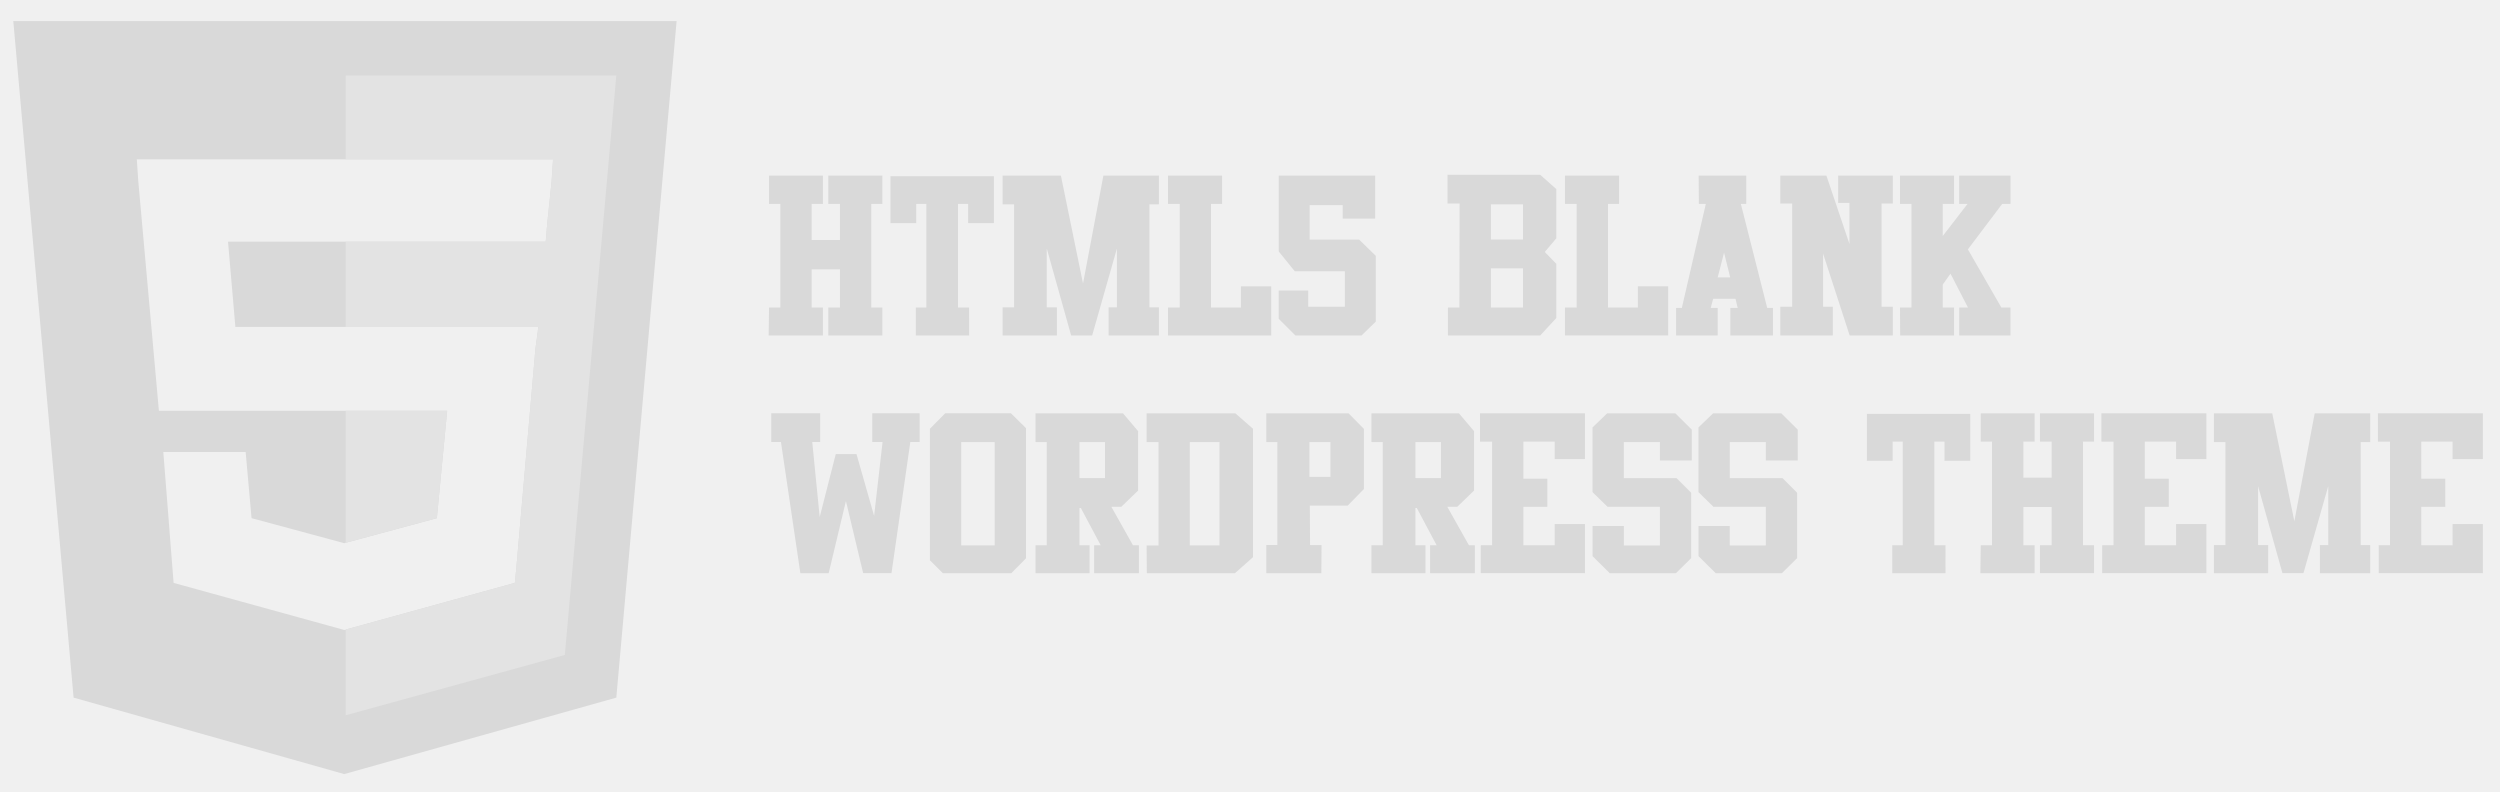
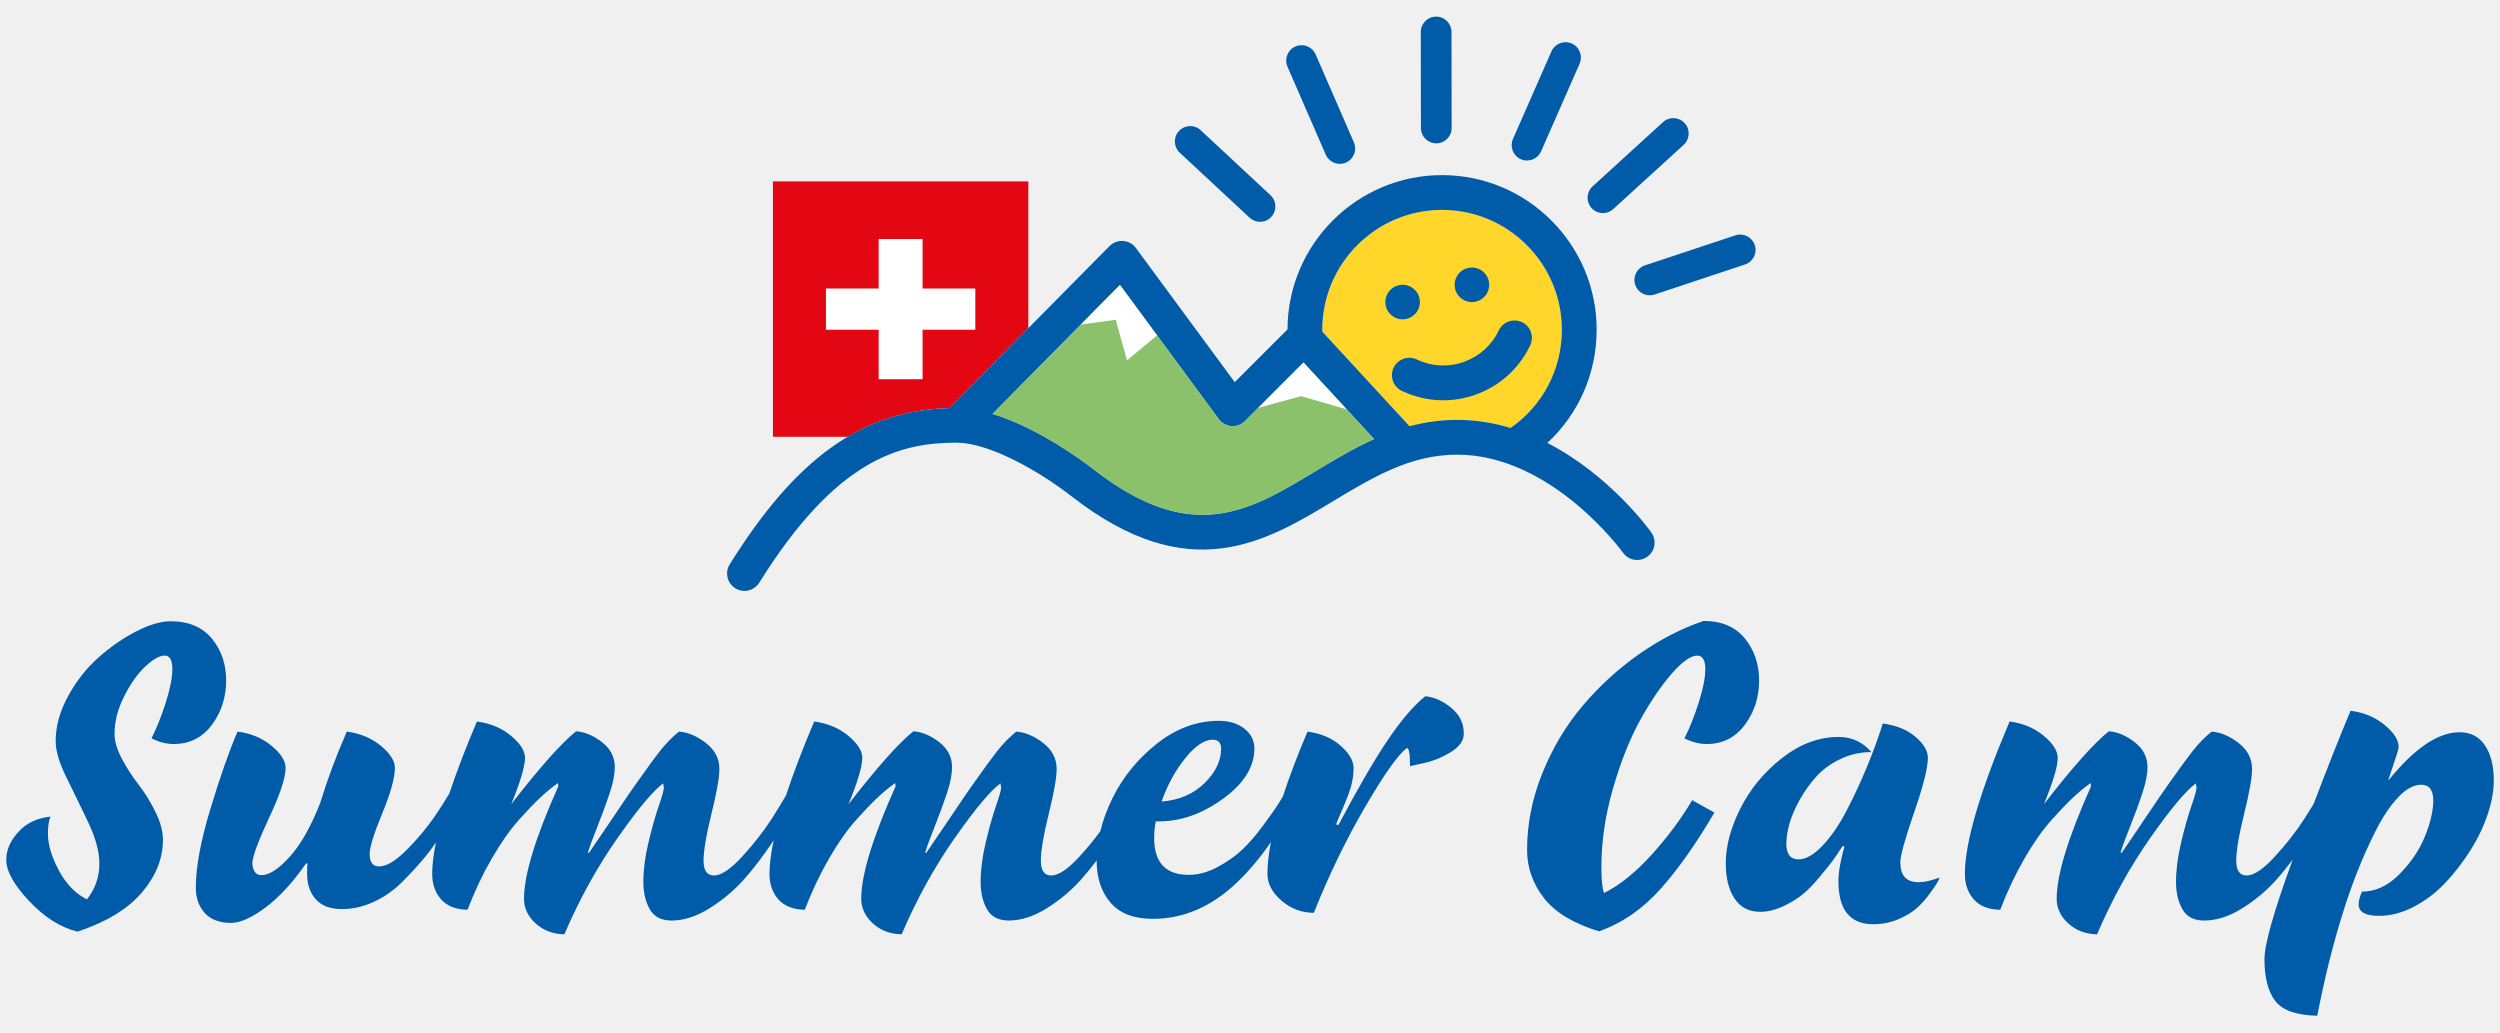
- <svg xmlns="http://www.w3.org/2000/svg" version="1.1" id="Layer_1" x="0px" y="0px" width="300px" height="95px" viewBox="-61.75 -24.158 300 95" enable-background="new -61.75 -24.158 300 95" xml:space="preserve">
-   <path fill="#D9D9D9" d="M-60.155-21.633l7.236,81.19l32.475,9.176l32.652-9.176l7.236-81.19H-60.155z M4.441-2.394L3.91,2.724  L3.735,4.84h-24.179l0,0h-13.944l0.883,10.237h13.237H0.027h2.824l-0.352,2.647L0.205,44.021l-0.176,1.766l-20.297,5.6v0.049h-0.176  l-20.473-5.646l-1.236-15.708h4.588h5.293l0.708,7.939l11.12,3.003l0.176-0.048l10.943-2.952l1.236-12.885h-12.178h-22.415  l-2.472-27.531l-0.176-2.65h24.886h0.176H4.618L4.441-2.394z" />
-   <polygon fill="#E3E3E3" points="-8.091,25.137 -20.268,25.137 -20.268,25.137 -20.268,40.975 -9.327,38.022 " />
-   <polygon fill="#E3E3E3" points="-20.268,-15.104 -20.268,-5.042 4.618,-5.042 4.441,-2.394 3.91,2.724 3.735,4.842 -20.268,4.842   -20.268,15.077 0.027,15.077 2.851,15.077 2.499,17.724 0.205,44.022 0.029,45.788 -20.268,51.388 -20.268,61.674 6.03,54.435   12.206,-15.104 " />
-   <g enable-background="new    ">
-     <path fill="#D9D9D9" d="M35.648,8.159v4.586h1.354v3.351h-6.514l0.048-3.351h1.354V0.313h-1.354v-3.399h6.466v3.399h-1.354V4.64   h3.4V0.313h-1.403v-3.399h6.489v3.399h-1.332v7.812v4.621h1.332v3.351h-6.489v-3.351h1.403V8.159H35.648z" />
-     <path fill="#D9D9D9" d="M54.547,16.097h-6.395v-3.351h1.26V0.313h-1.213v2.305h-3.091v-5.634h12.408v5.634h-3.091V0.313h-1.214   v12.432h1.332L54.547,16.097L54.547,16.097z" />
-     <path fill="#D9D9D9" d="M70.657-3.085h6.662V0.36h-1.139v12.363h1.139v3.375h-6.037v-3.375h0.999V5.663l-2.973,10.436h-2.52   L63.863,5.663v7.061h1.213v3.375h-6.514v-3.375h1.379V0.362h-1.379v-3.447h6.996l2.655,12.954L70.657-3.085z" />
-     <path fill="#D9D9D9" d="M83.57,12.746h3.59v-2.545h3.635v5.896H78.411v-3.351h1.403V0.313h-1.403v-3.399h6.49v3.399h-1.332   L83.57,12.746L83.57,12.746z" />
-     <path fill="#D9D9D9" d="M93.624,8.396L91.7,6.024v-9.109h11.573v5.158h-3.898V0.457h-3.97v4.136h5.941l1.998,1.95v7.892   l-1.71,1.664h-7.94l-1.998-1.998v-3.399h3.54v1.951h4.399V8.396H93.624L93.624,8.396z" />
-     <path fill="#D9D9D9" d="M123.077,16.097H112v-3.351h1.377l0.025-12.48h-1.45v-3.446h11.125l1.928,1.708v5.913l-1.381,1.637   l1.381,1.424v6.505L123.077,16.097z M121.01,0.36h-3.853v4.23h3.853V0.36z M121.01,8.038h-3.853v4.708h3.853V8.038z" />
-     <path fill="#D9D9D9" d="M131.205,12.746h3.59v-2.545h3.638v5.896h-12.385v-3.351h1.402V0.313h-1.402v-3.399h6.49v3.399h-1.333   V12.746z" />
-     <path fill="#D9D9D9" d="M144.374,16.097h-4.992v-3.305h0.69l2.875-12.478h-0.833l-0.026-3.399h5.709v3.399h-0.643l3.161,12.478   h0.692v3.305h-5.113v-3.305h0.879l-0.26-1.091h-2.687l-0.286,1.091h0.833V16.097L144.374,16.097z M145.874,9.132l-0.738-2.971   l-0.762,2.971H145.874z" />
-     <path fill="#D9D9D9" d="M158.187,16.097h-6.299v-3.445h1.424V0.266h-1.424v-3.351h5.531l2.765,8.2v-4.92h-1.356v-3.28h6.559v3.351   h-1.35v12.386h1.35v3.445h-5.178l-3.188-9.818v6.37h1.166V16.097L158.187,16.097z" />
-     <path fill="#D9D9D9" d="M173.353,0.313v-3.399h6.156v3.399h-0.999l-4.114,5.454l4.016,6.978h1.098v3.351h-6.156v-3.351h1.05   l-2.093-4.065l-0.928,1.307v2.758h1.354v3.351h-6.467l-0.021-3.351h1.377V0.313h-1.377v-3.399h6.487v3.399h-1.356v3.85l2.973-3.85   H173.353z" />
+ <svg xmlns="http://www.w3.org/2000/svg" version="1.1" id="Calque_1" x="0px" y="0px" viewBox="0 0 284.882 117.638" enable-background="new 0 0 284.882 117.638" xml:space="preserve">
+   <g>
+     <path fill="#005CA9" d="M17.263,84.135c0.867,0.434,1.709,0.648,2.529,0.648c1.813,0,3.263-0.727,4.35-2.182   c1.084-1.46,1.629-3.145,1.629-5.059c0-1.865-0.544-3.457-1.629-4.772c-1.086-1.316-2.65-1.975-4.695-1.975   c-1.122,0-2.434,0.386-3.926,1.152c-1.495,0.767-2.925,1.757-4.292,2.97s-2.524,2.681-3.467,4.405   c-0.945,1.725-1.419,3.43-1.419,5.114c0,1.127,0.416,2.523,1.246,4.195c0.83,1.677,1.662,3.387,2.491,5.137   s1.243,3.301,1.243,4.654c0,1.509-0.472,2.86-1.415,4.062c-1.304-0.641-2.37-1.737-3.2-3.296c-0.833-1.558-1.246-2.952-1.246-4.178   c0-0.893,0.101-1.543,0.305-1.952c-1.53,0.151-2.758,0.734-3.676,1.743c-0.92,1.011-1.379,2.062-1.379,3.162   c0,1.301,0.873,2.879,2.623,4.729c1.75,1.854,3.583,3.009,5.5,3.47c3.295-1.099,5.742-2.587,7.338-4.465   c1.596-1.876,2.395-3.876,2.395-5.994c0-0.971-0.287-2.04-0.862-3.2c-0.575-1.165-1.208-2.186-1.896-3.065   c-0.691-0.883-1.324-1.858-1.899-2.933c-0.575-1.074-0.86-2.03-0.86-2.875c0-1.404,0.363-2.829,1.092-4.271   c0.727-1.442,1.531-2.579,2.413-3.411c0.88-0.827,1.617-1.243,2.202-1.243c0.59,0,0.882,0.512,0.882,1.532   c0,0.972-0.25,2.239-0.746,3.813C18.392,81.624,17.85,82.983,17.263,84.135z" />
+     <path fill="#005CA9" d="M165.355,80.645c-0.971-0.789-1.954-1.226-2.95-1.301c-1.329,1.071-2.759,2.746-4.292,5.021   c-1.533,2.271-3.398,5.492-5.595,9.652l-0.268-0.073c0.078-0.229,0.333-0.845,0.767-1.841s0.749-1.833,0.94-2.511   c0.189-0.676,0.285-1.372,0.285-2.088c0-0.817-0.489-1.659-1.473-2.529c-0.986-0.867-2.244-1.404-3.775-1.606   c-1.151,2.708-2.082,5.163-2.797,7.369c-0.136,0.228-0.267,0.444-0.383,0.637c-0.357,0.59-0.973,1.47-1.84,2.643   c-0.868,1.178-1.685,2.123-2.451,2.837c-0.767,0.716-1.7,1.366-2.799,1.954c-1.097,0.588-2.184,0.883-3.255,0.883   c-2.633,0-3.949-1.395-3.949-4.179c0-0.741,0.065-1.379,0.194-1.916h0.383c2.476,0,4.904-0.86,7.28-2.585s3.563-3.634,3.563-5.729   c0-0.893-0.378-1.642-1.13-2.242c-0.754-0.6-1.732-0.902-2.933-0.902c-2.503,0-4.854,0.87-7.05,2.607s-3.888,3.82-5.076,6.246   c-0.619,1.265-1.068,2.506-1.365,3.729c-0.712,0.969-1.504,1.937-2.39,2.9c-1.316,1.43-2.383,2.144-3.2,2.144   c-0.792,0-1.188-0.561-1.188-1.685c0-1.147,0.3-2.931,0.9-5.344c0.6-2.415,0.9-4.12,0.9-5.116c0-1.175-0.512-2.158-1.533-2.952   c-1.021-0.789-2.045-1.226-3.064-1.299c-0.512,0.406-1.011,0.88-1.495,1.415c-0.487,0.536-1.092,1.309-1.821,2.319   c-0.726,1.009-1.321,1.838-1.783,2.489c-0.459,0.652-1.276,1.853-2.451,3.603c-1.175,1.75-2.083,3.084-2.721,4.005l-0.116-0.038   c0.179-0.615,0.542-1.611,1.092-2.988c0.55-1.382,1.016-2.65,1.399-3.815c0.383-1.159,0.575-2.138,0.575-2.932   c0-1.147-0.487-2.101-1.455-2.853c-0.971-0.754-1.954-1.17-2.95-1.245c-1.687,1.354-4.153,4.125-7.396,8.315   c1.046-2.554,1.571-4.316,1.571-5.287c0-0.792-0.53-1.629-1.591-2.512c-1.059-0.88-2.355-1.425-3.888-1.629   c-1.34,3.163-2.405,5.964-3.217,8.432c-0.51,0.872-1.045,1.755-1.629,2.663c-0.933,1.442-2.058,2.88-3.372,4.31   c-1.316,1.43-2.385,2.144-3.202,2.144c-0.792,0-1.188-0.561-1.188-1.685c0-1.147,0.3-2.931,0.9-5.344   c0.6-2.415,0.903-4.12,0.903-5.116c0-1.175-0.512-2.158-1.533-2.952c-1.023-0.789-2.045-1.226-3.066-1.299   c-0.512,0.406-1.009,0.88-1.496,1.415c-0.484,0.536-1.092,1.309-1.818,2.319c-0.729,1.009-1.324,1.838-1.783,2.489   c-0.459,0.652-1.278,1.853-2.451,3.603c-1.175,1.75-2.083,3.084-2.721,4.005l-0.116-0.038c0.179-0.615,0.542-1.611,1.092-2.988   c0.55-1.382,1.016-2.65,1.399-3.815c0.383-1.159,0.575-2.138,0.575-2.932c0-1.147-0.486-2.101-1.457-2.853   c-0.971-0.754-1.955-1.17-2.951-1.245c-1.684,1.354-4.15,4.125-7.396,8.315c1.049-2.554,1.571-4.316,1.571-5.287   c0-0.792-0.529-1.629-1.591-2.512c-1.059-0.88-2.355-1.425-3.888-1.629c-1.3,3.069-2.346,5.805-3.149,8.22   c-0.503,0.839-1.038,1.689-1.64,2.567c-0.92,1.339-2,2.63-3.238,3.868c-1.238,1.24-2.279,1.86-3.124,1.86   c-0.714,0-1.072-0.471-1.072-1.419c0-0.767,0.479-2.312,1.438-4.635c0.958-2.325,1.437-4.05,1.437-5.174   c0-0.792-0.532-1.629-1.591-2.51c-1.059-0.882-2.358-1.424-3.888-1.626c-1.228,2.809-2.237,5.518-3.028,8.119   c-1.047,2.686-2.202,4.729-3.467,6.133c-1.263,1.407-2.345,2.107-3.238,2.107c-0.613,0-0.958-0.436-1.034-1.304   c0-0.766,0.633-2.496,1.896-5.191c1.263-2.693,1.896-4.604,1.896-5.729c0-0.792-0.53-1.629-1.591-2.51   c-1.059-0.882-2.355-1.424-3.888-1.626c-0.946,2.196-1.972,5.126-3.084,8.79c-1.112,3.669-1.667,6.662-1.667,8.986   c0,1.176,0.338,2.139,1.016,2.893c0.676,0.754,1.677,1.132,3.006,1.132c1.046,0,2.357-0.59,3.928-1.762   c1.571-1.176,3.109-2.85,4.617-5.021h0.154c-0.025,0.282-0.041,0.676-0.041,1.188c0,1.203,0.333,2.168,0.999,2.912   c0.663,0.741,1.659,1.109,2.988,1.109c1.2,0,2.4-0.272,3.601-0.821c1.2-0.55,2.294-1.316,3.278-2.3s1.864-1.949,2.643-2.893   c0.403-0.488,0.792-1.018,1.17-1.582c-0.272,1.364-0.424,2.568-0.424,3.574c0,1.175,0.338,2.146,1.016,2.912   c0.676,0.767,1.679,1.162,3.008,1.188c0.817-2.12,1.742-4.074,2.779-5.862c1.034-1.788,2.067-3.258,3.102-4.405   c1.036-1.152,1.878-2.027,2.529-2.625c0.653-0.603,1.284-1.117,1.899-1.553l0.038,0.383c-2.607,5.825-3.908,10.092-3.908,12.8   c0,1.071,0.439,2.012,1.321,2.813c0.88,0.805,1.974,1.221,3.275,1.246c1.737-4.034,3.762-7.703,6.075-10.994   c2.312-3.296,4.042-5.366,5.191-6.211l0.076,0.5c0,0.254-0.196,0.955-0.592,2.107c-0.396,1.147-0.787,2.534-1.17,4.158   c-0.383,1.621-0.575,3.109-0.575,4.463c0,1.226,0.245,2.268,0.729,3.122c0.484,0.854,1.313,1.283,2.491,1.283   c1.379,0,2.809-0.459,4.292-1.377c1.48-0.923,2.776-2.002,3.888-3.24c1.112-1.237,2.191-2.645,3.238-4.213   c0.075-0.112,0.138-0.211,0.21-0.321c-0.306,1.468-0.478,2.76-0.478,3.826c0,1.175,0.338,2.146,1.016,2.912   c0.676,0.767,1.677,1.162,3.005,1.188c0.817-2.12,1.745-4.074,2.779-5.862c1.037-1.788,2.068-3.258,3.104-4.405   c1.034-1.152,1.876-2.027,2.529-2.625c0.65-0.603,1.283-1.117,1.896-1.553l0.038,0.383c-2.605,5.825-3.909,10.092-3.909,12.8   c0,1.071,0.441,2.012,1.321,2.813c0.883,0.805,1.975,1.221,3.278,1.246c1.735-4.034,3.759-7.703,6.072-10.994   c2.312-3.296,4.042-5.366,5.192-6.211l0.078,0.5c0,0.254-0.199,0.955-0.595,2.107c-0.396,1.147-0.784,2.534-1.167,4.158   c-0.383,1.621-0.575,3.109-0.575,4.463c0,1.226,0.242,2.268,0.726,3.122c0.487,0.854,1.316,1.283,2.491,1.283   c1.379,0,2.812-0.459,4.292-1.377c1.48-0.923,2.778-2.002,3.888-3.24c0.618-0.687,1.224-1.432,1.822-2.223   c0.003,1.983,0.532,3.589,1.59,4.811c1.059,1.226,2.663,1.838,4.809,1.838c3.475,0,6.646-1.359,9.521-4.08   c1.415-1.338,2.726-2.895,3.939-4.663c-0.252,1.343-0.394,2.558-0.394,3.609c0,1.124,0.535,2.146,1.608,3.066   c1.072,0.918,2.3,1.379,3.68,1.379c1.709-4.292,3.661-8.321,5.859-12.091c2.196-3.768,3.782-5.996,4.751-6.685   c0.232,0,0.348,0.688,0.348,2.067l1.533-0.345c1.019-0.205,2.04-0.61,3.062-1.226c1.023-0.61,1.533-1.326,1.533-2.144   C166.811,82.42,166.326,81.437,165.355,80.645z M135.066,86.394c1.137-1.406,2.179-2.107,3.122-2.107c0.64,0,0.96,0.346,0.96,1.033   c0,1.38-0.633,2.691-1.899,3.929c-1.263,1.238-2.892,1.937-4.884,2.088C133.029,89.448,133.929,87.799,135.066,86.394z" />
+     <path fill="#005CA9" d="M188.213,97.391c-1.828,2.017-3.633,3.472-5.424,4.37c-0.206-0.465-0.305-1.46-0.305-2.993   c0-2.859,0.431-5.808,1.301-8.849c0.867-3.038,1.899-5.638,3.084-7.799c1.188-2.156,2.391-3.932,3.604-5.325   c1.213-1.393,2.188-2.088,2.933-2.088c0.61,0,0.918,0.512,0.918,1.532c0,0.972-0.247,2.239-0.747,3.813   c-0.499,1.57-1.041,2.93-1.631,4.082c0.87,0.434,1.715,0.648,2.529,0.648c1.815,0,3.265-0.727,4.352-2.182   c1.084-1.46,1.629-3.145,1.629-5.059c0-1.865-0.545-3.464-1.629-4.791c-1.087-1.328-2.65-1.991-4.695-1.991   c-2.501,0.842-4.949,2.101-7.337,3.771c-2.389,1.677-4.534,3.634-6.438,5.883c-1.904,2.247-3.435,4.809-4.6,7.684   c-1.16,2.874-1.74,5.792-1.74,8.755c0,2.017,0.644,3.851,1.932,5.499c1.291,1.646,3.379,2.905,6.267,3.772   c2.606-0.918,4.924-2.509,6.954-4.769c2.032-2.262,4.093-5.179,6.188-8.757l-2.529-1.415   C191.577,93.303,190.036,95.374,188.213,97.391z" />
+     <path fill="#005CA9" d="M216.548,98.271c0-0.767,0.524-2.663,1.571-5.691c1.046-3.025,1.568-5.101,1.568-6.223   c0-0.792-0.472-1.594-1.418-2.396c-0.942-0.805-2.181-1.309-3.714-1.516c-0.512,1.611-1.112,3.253-1.803,4.925   c-0.688,1.674-1.463,3.333-2.317,4.979c-0.854,1.649-1.777,2.991-2.759,4.024c-0.985,1.034-1.896,1.554-2.74,1.554   c-0.918,0-1.38-0.603-1.38-1.803c0-0.663,0.121-1.423,0.363-2.28c0.242-0.854,0.633-1.762,1.17-2.721   c0.537-0.958,1.168-1.838,1.896-2.643c0.729-0.804,1.642-1.467,2.74-1.991c1.098-0.525,2.274-0.787,3.525-0.787   c-0.996-1.149-2.234-1.725-3.717-1.725c-2.271,0-4.433,0.805-6.478,2.415c-2.043,1.609-3.621,3.518-4.73,5.727   c-1.112,2.212-1.667,4.3-1.667,6.267c0,1.661,0.33,2.993,0.996,4.004c0.663,1.006,1.634,1.513,2.912,1.513   c0.843,0,1.705-0.204,2.585-0.61c0.883-0.41,1.624-0.856,2.224-1.344c0.601-0.484,1.254-1.149,1.954-1.992   c0.704-0.842,1.201-1.462,1.496-1.858c0.292-0.396,0.67-0.95,1.129-1.666h0.229c-0.459,1.634-0.688,2.963-0.688,3.983   c0,3.271,1.327,4.904,3.984,4.904c0.996,0,1.941-0.191,2.837-0.572c0.893-0.386,1.602-0.814,2.126-1.286   c0.524-0.471,1.008-1.014,1.454-1.629c0.447-0.609,0.734-1.033,0.863-1.263c0.128-0.229,0.217-0.421,0.27-0.572   c-0.945,0.355-1.75,0.531-2.413,0.531C217.236,100.53,216.548,99.782,216.548,98.271z" />
+     <path fill="#005CA9" d="M283.18,84.958c-0.663-1.009-1.634-1.516-2.912-1.516c-2.451,0-5.159,1.841-8.122,5.517   c0.025-0.126,0.141-0.489,0.346-1.092c0.204-0.598,0.393-1.172,0.574-1.722c0.18-0.55,0.268-0.888,0.268-1.014   c0-0.795-0.529-1.629-1.591-2.512c-1.062-0.88-2.355-1.425-3.889-1.629c-1.149,2.732-2.554,6.276-4.209,10.619   c-0.342,0.562-0.688,1.125-1.059,1.702c-0.936,1.442-2.058,2.88-3.374,4.31c-1.315,1.43-2.38,2.144-3.199,2.144   c-0.792,0-1.188-0.561-1.188-1.685c0-1.147,0.3-2.931,0.902-5.344c0.598-2.415,0.9-4.12,0.9-5.116c0-1.175-0.512-2.158-1.533-2.952   c-1.021-0.789-2.045-1.226-3.066-1.299c-0.512,0.406-1.009,0.88-1.495,1.415c-0.484,0.536-1.089,1.309-1.818,2.319   c-0.729,1.009-1.323,1.838-1.782,2.489c-0.459,0.652-1.278,1.853-2.454,3.603c-1.172,1.75-2.08,3.084-2.718,4.005l-0.116-0.038   c0.177-0.615,0.542-1.611,1.092-2.988c0.55-1.382,1.017-2.65,1.397-3.815c0.386-1.159,0.577-2.138,0.577-2.932   c0-1.147-0.486-2.101-1.457-2.853c-0.969-0.754-1.952-1.17-2.948-1.245c-1.689,1.354-4.153,4.125-7.398,8.315   c1.049-2.554,1.574-4.316,1.574-5.287c0-0.792-0.532-1.629-1.594-2.512c-1.057-0.88-2.355-1.425-3.889-1.629   c-3.396,8.021-5.094,13.808-5.094,17.358c0,1.175,0.338,2.146,1.014,2.912s1.68,1.162,3.009,1.188   c0.816-2.12,1.742-4.074,2.776-5.862c1.036-1.788,2.07-3.258,3.106-4.405c1.033-1.152,1.876-2.027,2.529-2.625   c0.647-0.603,1.28-1.117,1.896-1.553l0.038,0.383c-2.607,5.825-3.908,10.092-3.908,12.8c0,1.071,0.441,2.012,1.321,2.813   c0.883,0.805,1.975,1.221,3.275,1.246c1.737-4.034,3.762-7.703,6.074-10.994c2.31-3.296,4.042-5.366,5.192-6.211l0.075,0.5   c0,0.254-0.196,0.955-0.593,2.107c-0.398,1.147-0.786,2.534-1.17,4.158c-0.383,1.621-0.575,3.109-0.575,4.463   c0,1.226,0.242,2.268,0.729,3.122c0.483,0.854,1.315,1.283,2.488,1.283c1.382,0,2.812-0.459,4.292-1.377   c1.482-0.923,2.781-2.002,3.891-3.24c0.645-0.717,1.276-1.498,1.899-2.327c-2.139,5.847-3.221,9.647-3.221,11.353   c0,2.093,0.408,3.679,1.226,4.75c0.816,1.074,2.415,1.634,4.788,1.688c0.845-4.319,1.803-8.178,2.875-11.571   c0.512-1.665,1.074-3.271,1.687-4.829c0.613-1.559,1.316-3.124,2.108-4.695c0.792-1.568,1.642-2.834,2.547-3.792   c0.905-0.959,1.782-1.436,2.624-1.436c0.921,0,1.38,0.598,1.38,1.799c0,1.149-0.312,2.506-0.938,4.062   c-0.628,1.559-1.599,3.003-2.912,4.33c-1.316,1.328-2.741,1.991-4.271,1.991c-0.257,0.562-0.383,1.05-0.383,1.455   c0,0.87,0.776,1.304,2.335,1.304c1.304,0,2.619-0.343,3.948-1.033c1.326-0.688,2.521-1.597,3.583-2.721   c1.06-1.122,2.018-2.36,2.875-3.717c0.853-1.354,1.51-2.727,1.972-4.118c0.459-1.395,0.688-2.663,0.688-3.815   C284.176,87.299,283.846,85.965,283.18,84.958z" />
  </g>
-   <g enable-background="new    ">
-     <path fill="#D9D9D9" d="M37.692,44.622h-3.4l-2.328-15.737H30.8v-3.448h5.871v3.448H35.72l0.894,9.005l1.928-7.558h2.487   l2.115,7.418l1.014-8.865h-1.235v-3.448h5.682v3.448h-1.117L45.229,44.62h-3.4l-2.068-8.653L37.692,44.622z" />
-     <path fill="#D9D9D9" d="M51.384,44.622l-1.545-1.546V27.29l1.832-1.853h7.892l1.807,1.781V42.84l-1.76,1.782H51.384z    M57.612,28.887h-4.018v12.405h4.018V28.887z" />
-     <path fill="#D9D9D9" d="M68.998,44.622h-6.489v-3.351h1.354V28.887h-1.354V25.44h10.504l1.81,2.141v7.128l-2.021,1.95h-1.188   l2.591,4.612h0.713v3.353h-5.372v-3.353h0.784l-2.377-4.469h-0.166v4.469H69L68.998,44.622L68.998,44.622z M70.854,28.887h-3.066   v4.326h3.066V28.887z" />
-     <path fill="#D9D9D9" d="M86.447,44.622H75.868l-0.024-3.327h1.426V28.887h-1.426V25.44h10.65l2.115,1.851v15.412L86.447,44.622z    M84.591,28.887h-3.566v12.405h3.566V28.887z" />
-     <path fill="#D9D9D9" d="M96.81,44.622h-6.606v-3.378h1.331V28.887h-1.331V25.44h9.872l1.846,1.871v7.21l-1.949,1.994h-4.543   l0.027,4.731h1.379L96.81,44.622z M97.904,28.887h-2.521v4.181h2.521V28.887z" />
-     <path fill="#D9D9D9" d="M109.313,44.622h-6.49v-3.351h1.354V28.887h-1.354V25.44h10.503l1.81,2.141v7.128l-2.018,1.95h-1.19   l2.591,4.612h0.715v3.353h-5.374v-3.353h0.785l-2.378-4.469H108.1v4.469h1.211v3.351H109.313z M111.168,28.887h-3.064v4.326h3.064   V28.887L111.168,28.887z" />
-     <path fill="#D9D9D9" d="M128.447,44.622h-12.504v-3.351h1.357V28.837h-1.449V25.44h12.596v5.49h-3.634v-2.092h-3.756v4.445h2.877   v3.378h-2.877v4.612h3.756V38.73h3.634V44.622z" />
-     <path fill="#D9D9D9" d="M129.353,38.964h3.757v2.331h4.326v-4.636h-6.281l-1.802-1.763v-7.765l1.761-1.691h8.175l1.976,1.957v3.7   h-3.828v-2.209h-4.326v4.326h6.322l1.76,1.76v7.845l-1.832,1.807h-7.939l-2.067-2.046V38.964L129.353,38.964z" />
-     <path fill="#D9D9D9" d="M142.069,38.964h3.754v2.331h4.325v-4.636h-6.282l-1.8-1.763v-7.765l1.759-1.691h8.178l1.974,1.957v3.7   h-3.826v-2.209h-4.327v4.326h6.323l1.758,1.76v7.845l-1.829,1.807h-7.939l-2.067-2.046L142.069,38.964L142.069,38.964z" />
-     <path fill="#D9D9D9" d="M171.713,44.622h-6.396v-3.351h1.262V28.837h-1.214v2.305h-3.089v-5.633h12.405v5.633h-3.092v-2.305h-1.214   v12.435h1.333L171.713,44.622L171.713,44.622z" />
-     <path fill="#D9D9D9" d="M181.053,36.683v4.589h1.354v3.351h-6.511l0.044-3.351h1.354V28.837h-1.354V25.44h6.467v3.396h-1.354v4.328   h3.396v-4.328h-1.401V25.44h6.487v3.396h-1.329v7.812v4.619h1.329v3.353h-6.487v-3.353h1.401v-4.585H181.053L181.053,36.683z" />
-     <path fill="#D9D9D9" d="M203.016,44.622h-12.503v-3.351h1.356V28.837h-1.452V25.44h12.599v5.49h-3.637v-2.092h-3.756v4.445h2.877   v3.378h-2.877v4.612h3.756V38.73h3.637V44.622L203.016,44.622z" />
-     <path fill="#D9D9D9" d="M216.014,25.44h6.661v3.446h-1.142v12.36h1.142v3.377h-6.037v-3.377h0.999v-7.06l-2.973,10.435h-2.52   l-2.921-10.435v7.06h1.21v3.377h-6.511v-3.377h1.377v-12.36h-1.377V25.44h6.995l2.655,12.954L216.014,25.44z" />
-     <path fill="#D9D9D9" d="M236.198,44.622h-12.504v-3.351h1.356V28.837h-1.452V25.44h12.6v5.49h-3.638v-2.092h-3.757v4.445h2.878   v3.378h-2.878v4.612h3.757V38.73h3.638V44.622L236.198,44.622z" />
+   <path fill="#FFD629" d="M160.621,48.57l-9.934-10.768c-0.001-0.078-0.01-0.154-0.01-0.232c0-7.529,6.122-13.652,13.648-13.652  c7.527,0,13.652,6.123,13.652,13.652c0,4.521-2.171,8.643-5.847,11.198c-1.907-0.576-3.943-0.925-6.093-0.925  C164.113,47.843,162.32,48.115,160.621,48.57z" />
+   <g>
+     <path fill="#005CA9" d="M164.458,45.614c-1.611,0-3.215-0.358-4.713-1.072c-0.988-0.472-1.407-1.654-0.936-2.643   c0.472-0.989,1.654-1.405,2.643-0.936c1.689,0.807,3.591,0.905,5.355,0.277c1.766-0.628,3.183-1.901,3.984-3.591   c0.474-0.988,1.654-1.404,2.643-0.938c0.988,0.469,1.409,1.652,0.938,2.64c-1.261,2.647-3.477,4.645-6.238,5.625   C166.934,45.402,165.693,45.614,164.458,45.614z" />
  </g>
+   <g>
+     <circle fill="#005CA9" cx="159.833" cy="34.42" r="1.967" />
+   </g>
+   <g>
+     <circle fill="#005CA9" cx="167.729" cy="32.454" r="1.967" />
+   </g>
+   <path fill="#E30613" d="M108.181,46.503l9-9.104V20.673H88.077v29.104h8.527C100.156,47.674,103.95,46.621,108.181,46.503z" />
+   <g>
+     <polygon fill="#FFFFFF" points="111.14,32.877 105.131,32.877 105.131,27.234 100.128,27.234 100.128,32.877 94.119,32.877   94.119,37.575 100.128,37.575 100.128,43.215 105.131,43.215 105.131,37.575 111.14,37.575  " />
+   </g>
+   <g>
+     <path fill="#005CA9" d="M163.669,16.336h0.002c0.966-0.002,1.75-0.787,1.747-1.752l-0.015-10.941   c-0.003-0.968-0.784-1.75-1.75-1.75c-0.969,0.002-1.75,0.787-1.75,1.752l0.016,10.943   C161.921,15.554,162.703,16.336,163.669,16.336z" />
+     <path fill="#005CA9" d="M173.304,18.141c0.229,0.101,0.466,0.149,0.703,0.149c0.673,0,1.316-0.391,1.604-1.046l4.388-9.983   c0.391-0.885-0.013-1.919-0.897-2.307c-0.883-0.388-1.919,0.013-2.308,0.897l-4.388,9.983   C172.018,16.719,172.418,17.753,173.304,18.141z" />
+     <path fill="#005CA9" d="M182.661,24.281c0.421,0,0.842-0.151,1.177-0.459l8.021-7.317c0.714-0.651,0.767-1.758,0.113-2.471   c-0.65-0.713-1.76-0.767-2.471-0.113l-8.023,7.32c-0.712,0.648-0.762,1.755-0.114,2.469   C181.713,24.087,182.185,24.281,182.661,24.281z" />
+     <path fill="#005CA9" d="M199.961,27.927c-0.305-0.917-1.299-1.417-2.211-1.109l-10.306,3.422c-0.918,0.305-1.412,1.296-1.107,2.211   c0.242,0.736,0.926,1.2,1.659,1.2c0.182,0,0.368-0.028,0.553-0.091l10.303-3.422C199.767,29.836,200.267,28.845,199.961,27.927z" />
+     <path fill="#005CA9" d="M151.071,17.619c0.287,0.658,0.93,1.052,1.605,1.052c0.234,0,0.47-0.045,0.699-0.146   c0.885-0.386,1.291-1.415,0.904-2.302l-4.359-10.021c-0.386-0.885-1.417-1.291-2.302-0.905c-0.888,0.386-1.294,1.417-0.905,2.305   L151.071,17.619z" />
+     <path fill="#005CA9" d="M142.392,24.806c0.338,0.315,0.764,0.469,1.19,0.469c0.472,0,0.938-0.187,1.28-0.558   c0.661-0.706,0.621-1.813-0.085-2.471l-7.956-7.409c-0.706-0.661-1.816-0.618-2.471,0.088c-0.658,0.708-0.621,1.815,0.085,2.474   L142.392,24.806z" />
+     <path fill="#005CA9" d="M176.322,50.472c3.564-3.295,5.62-7.912,5.62-12.902c0-9.713-7.902-17.616-17.616-17.616   c-9.698,0-17.592,7.884-17.61,17.581l-6.014,6.014l-11.266-15.291c-0.343-0.467-0.873-0.759-1.45-0.799   c-0.572-0.045-1.147,0.171-1.553,0.583l-18.252,18.462c-9.915,0.276-17.445,5.635-25.025,17.803   c-0.58,0.928-0.295,2.147,0.633,2.728c0.325,0.202,0.688,0.301,1.046,0.301c0.661,0,1.309-0.331,1.684-0.934   c8.742-14.03,15.964-15.961,22.47-15.961c3.633,0,9.241,3.096,13.188,6.165c13.347,10.381,22.039,5.142,29.704,0.522   c4.542-2.733,8.831-5.32,14.159-5.32c10.792,0,18.828,11.062,18.909,11.175c0.635,0.89,1.87,1.095,2.763,0.462   c0.891-0.636,1.098-1.871,0.465-2.762C187.913,60.313,183.429,54.12,176.322,50.472z M149.835,53.735   c-7.526,4.534-14.024,8.453-25.225-0.26c-1.186-0.921-6.305-4.738-11.508-6.311l14.519-14.686l11.258,15.275   c0.343,0.464,0.873,0.759,1.448,0.804c0.564,0.043,1.142-0.169,1.551-0.577l6.662-6.662l8.039,8.712   C154.217,51.096,152.009,52.425,149.835,53.735z M160.621,48.57l-9.934-10.768c-0.001-0.078-0.01-0.154-0.01-0.232   c0-7.529,6.122-13.652,13.648-13.652c7.527,0,13.652,6.123,13.652,13.652c0,4.521-2.171,8.643-5.847,11.198   c-1.907-0.576-3.943-0.925-6.093-0.925C164.113,47.843,162.32,48.115,160.621,48.57z" />
+   </g>
+   <path fill="#8AC16A" d="M149.835,53.735c2.174-1.311,4.382-2.639,6.743-3.704l-8.039-8.712l-6.662,6.662  c-0.408,0.408-0.986,0.62-1.551,0.577c-0.575-0.045-1.104-0.34-1.447-0.804L127.62,32.479l-14.519,14.686  c5.203,1.572,10.322,5.389,11.508,6.311C135.811,62.188,142.309,58.269,149.835,53.735z" />
+   <polygon fill="#FFFFFF" points="128.427,41.067 131.852,38.22 127.62,32.479 123.169,36.981 127.136,36.44 " />
+   <polygon fill="#FFFFFF" points="148.267,45.142 153.457,46.649 148.539,41.319 143.384,46.474 143.383,46.476 " />
</svg>
